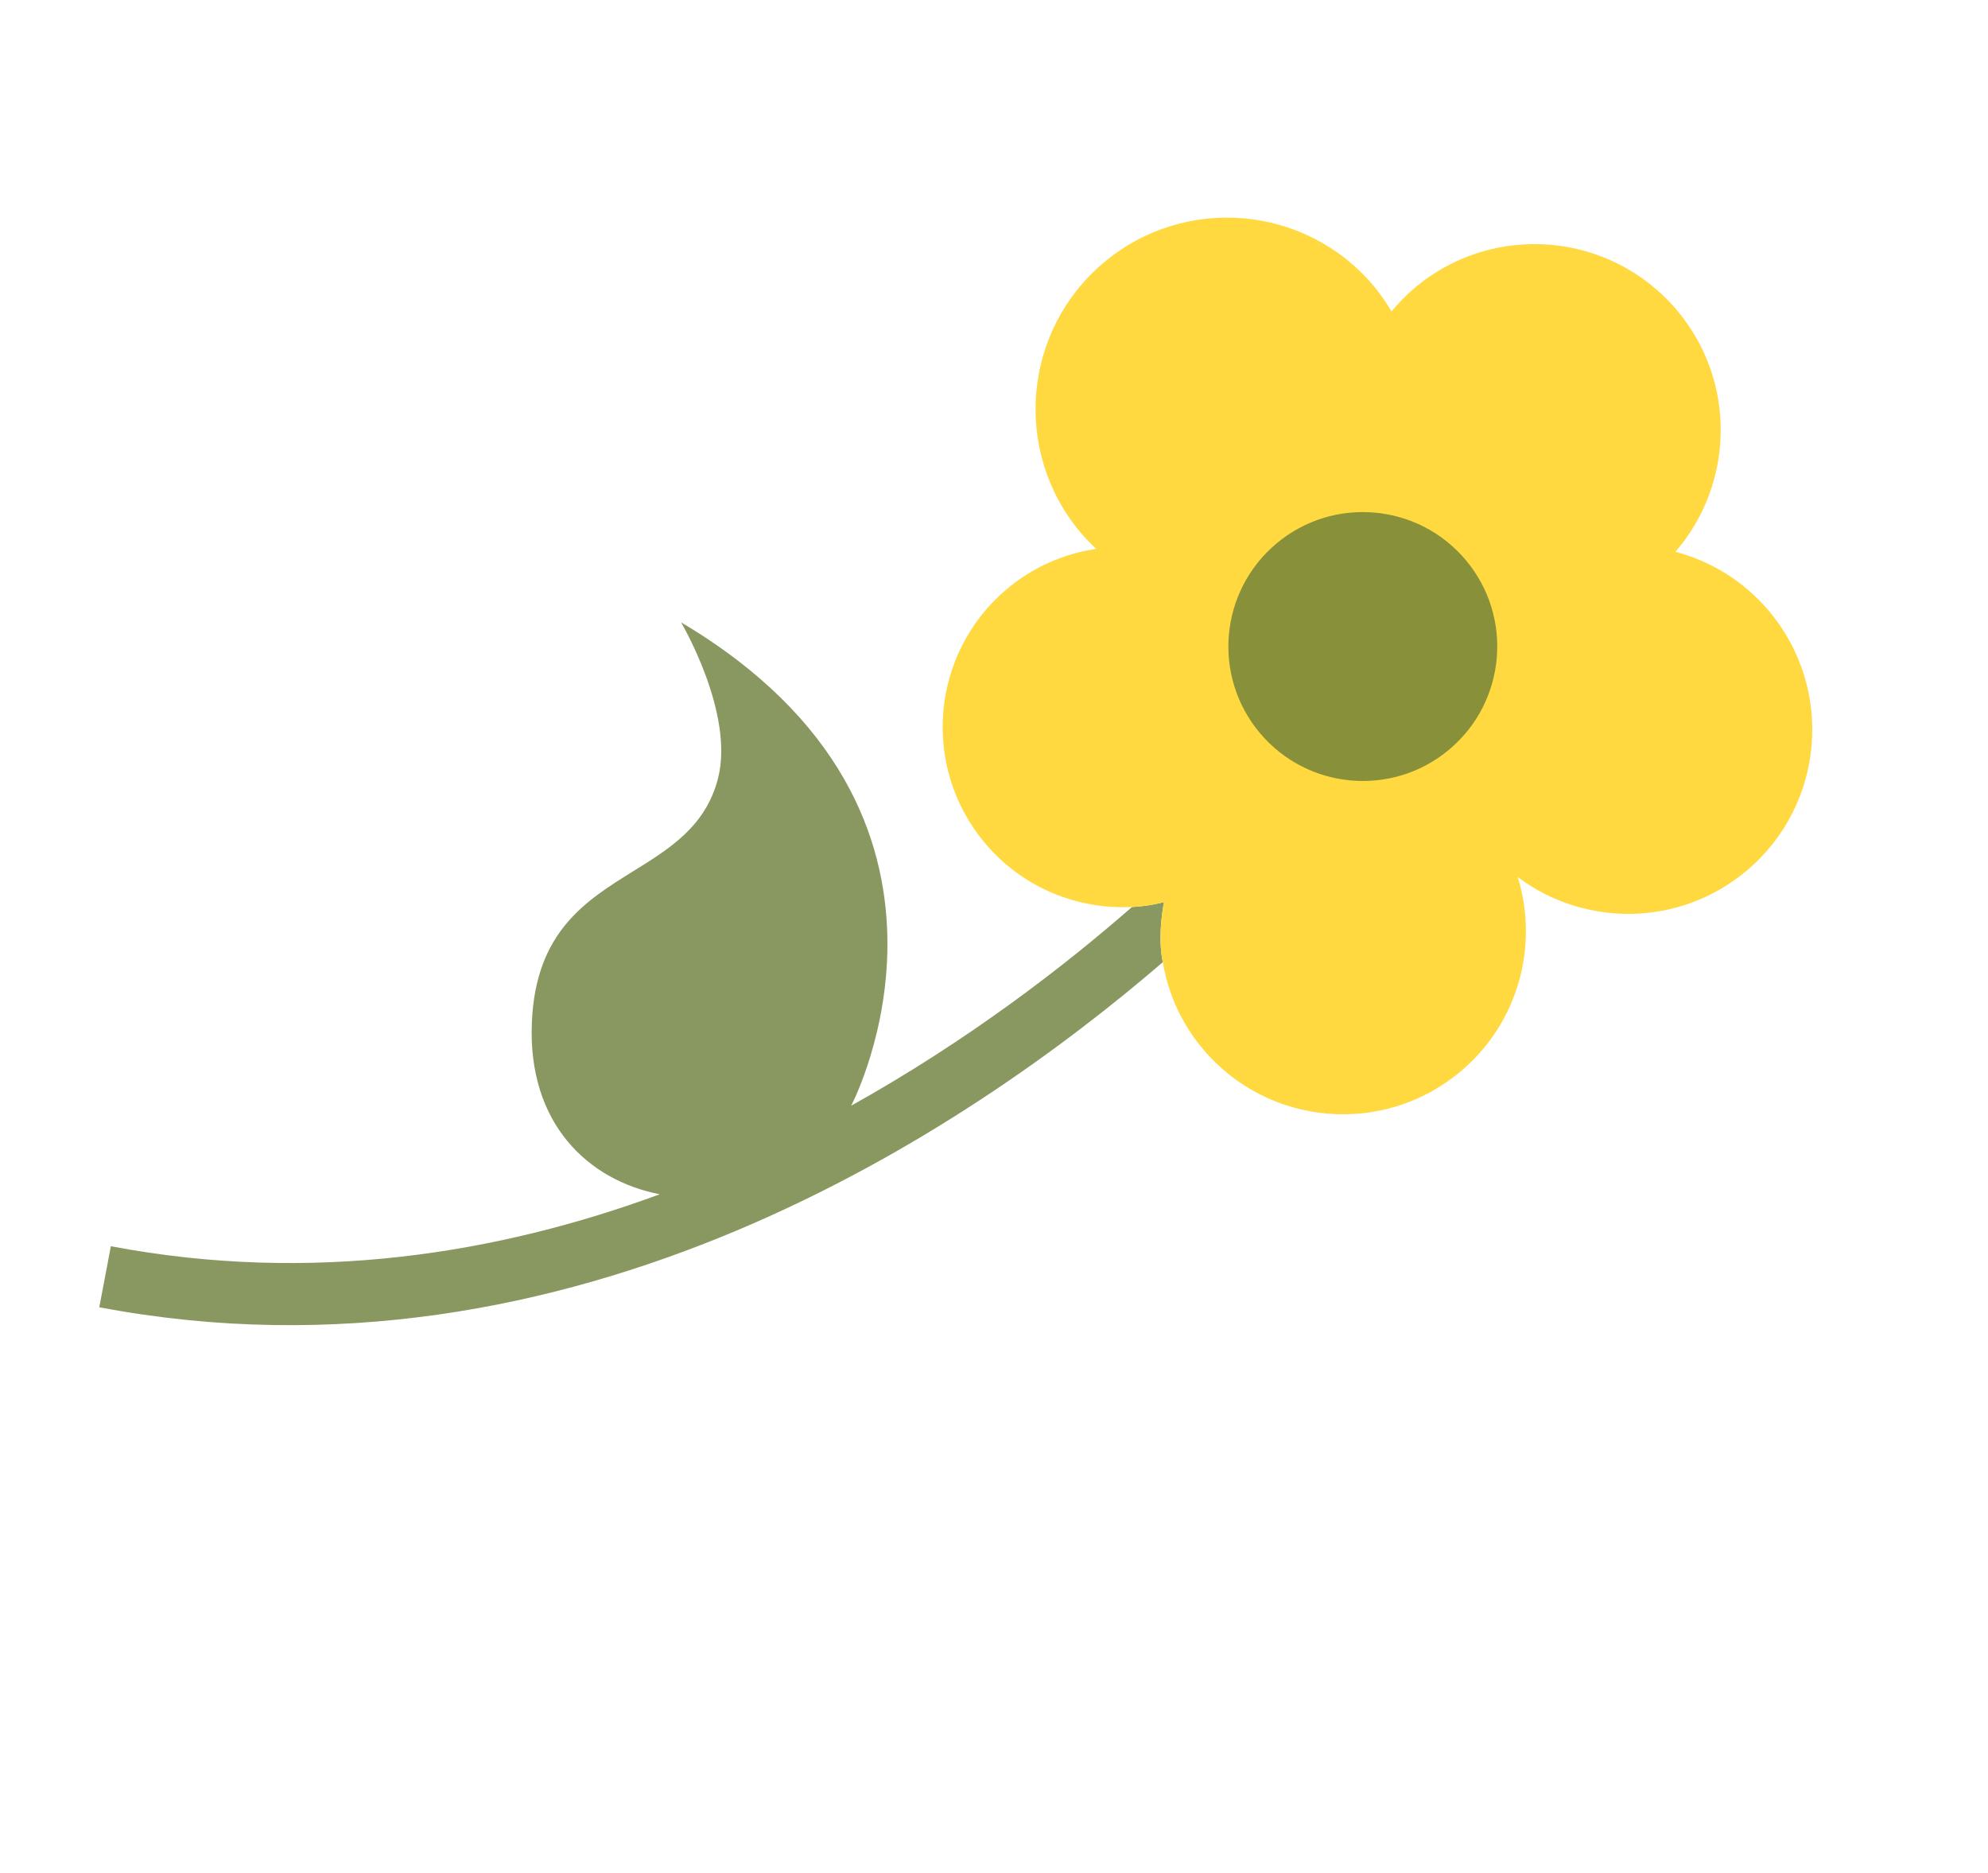
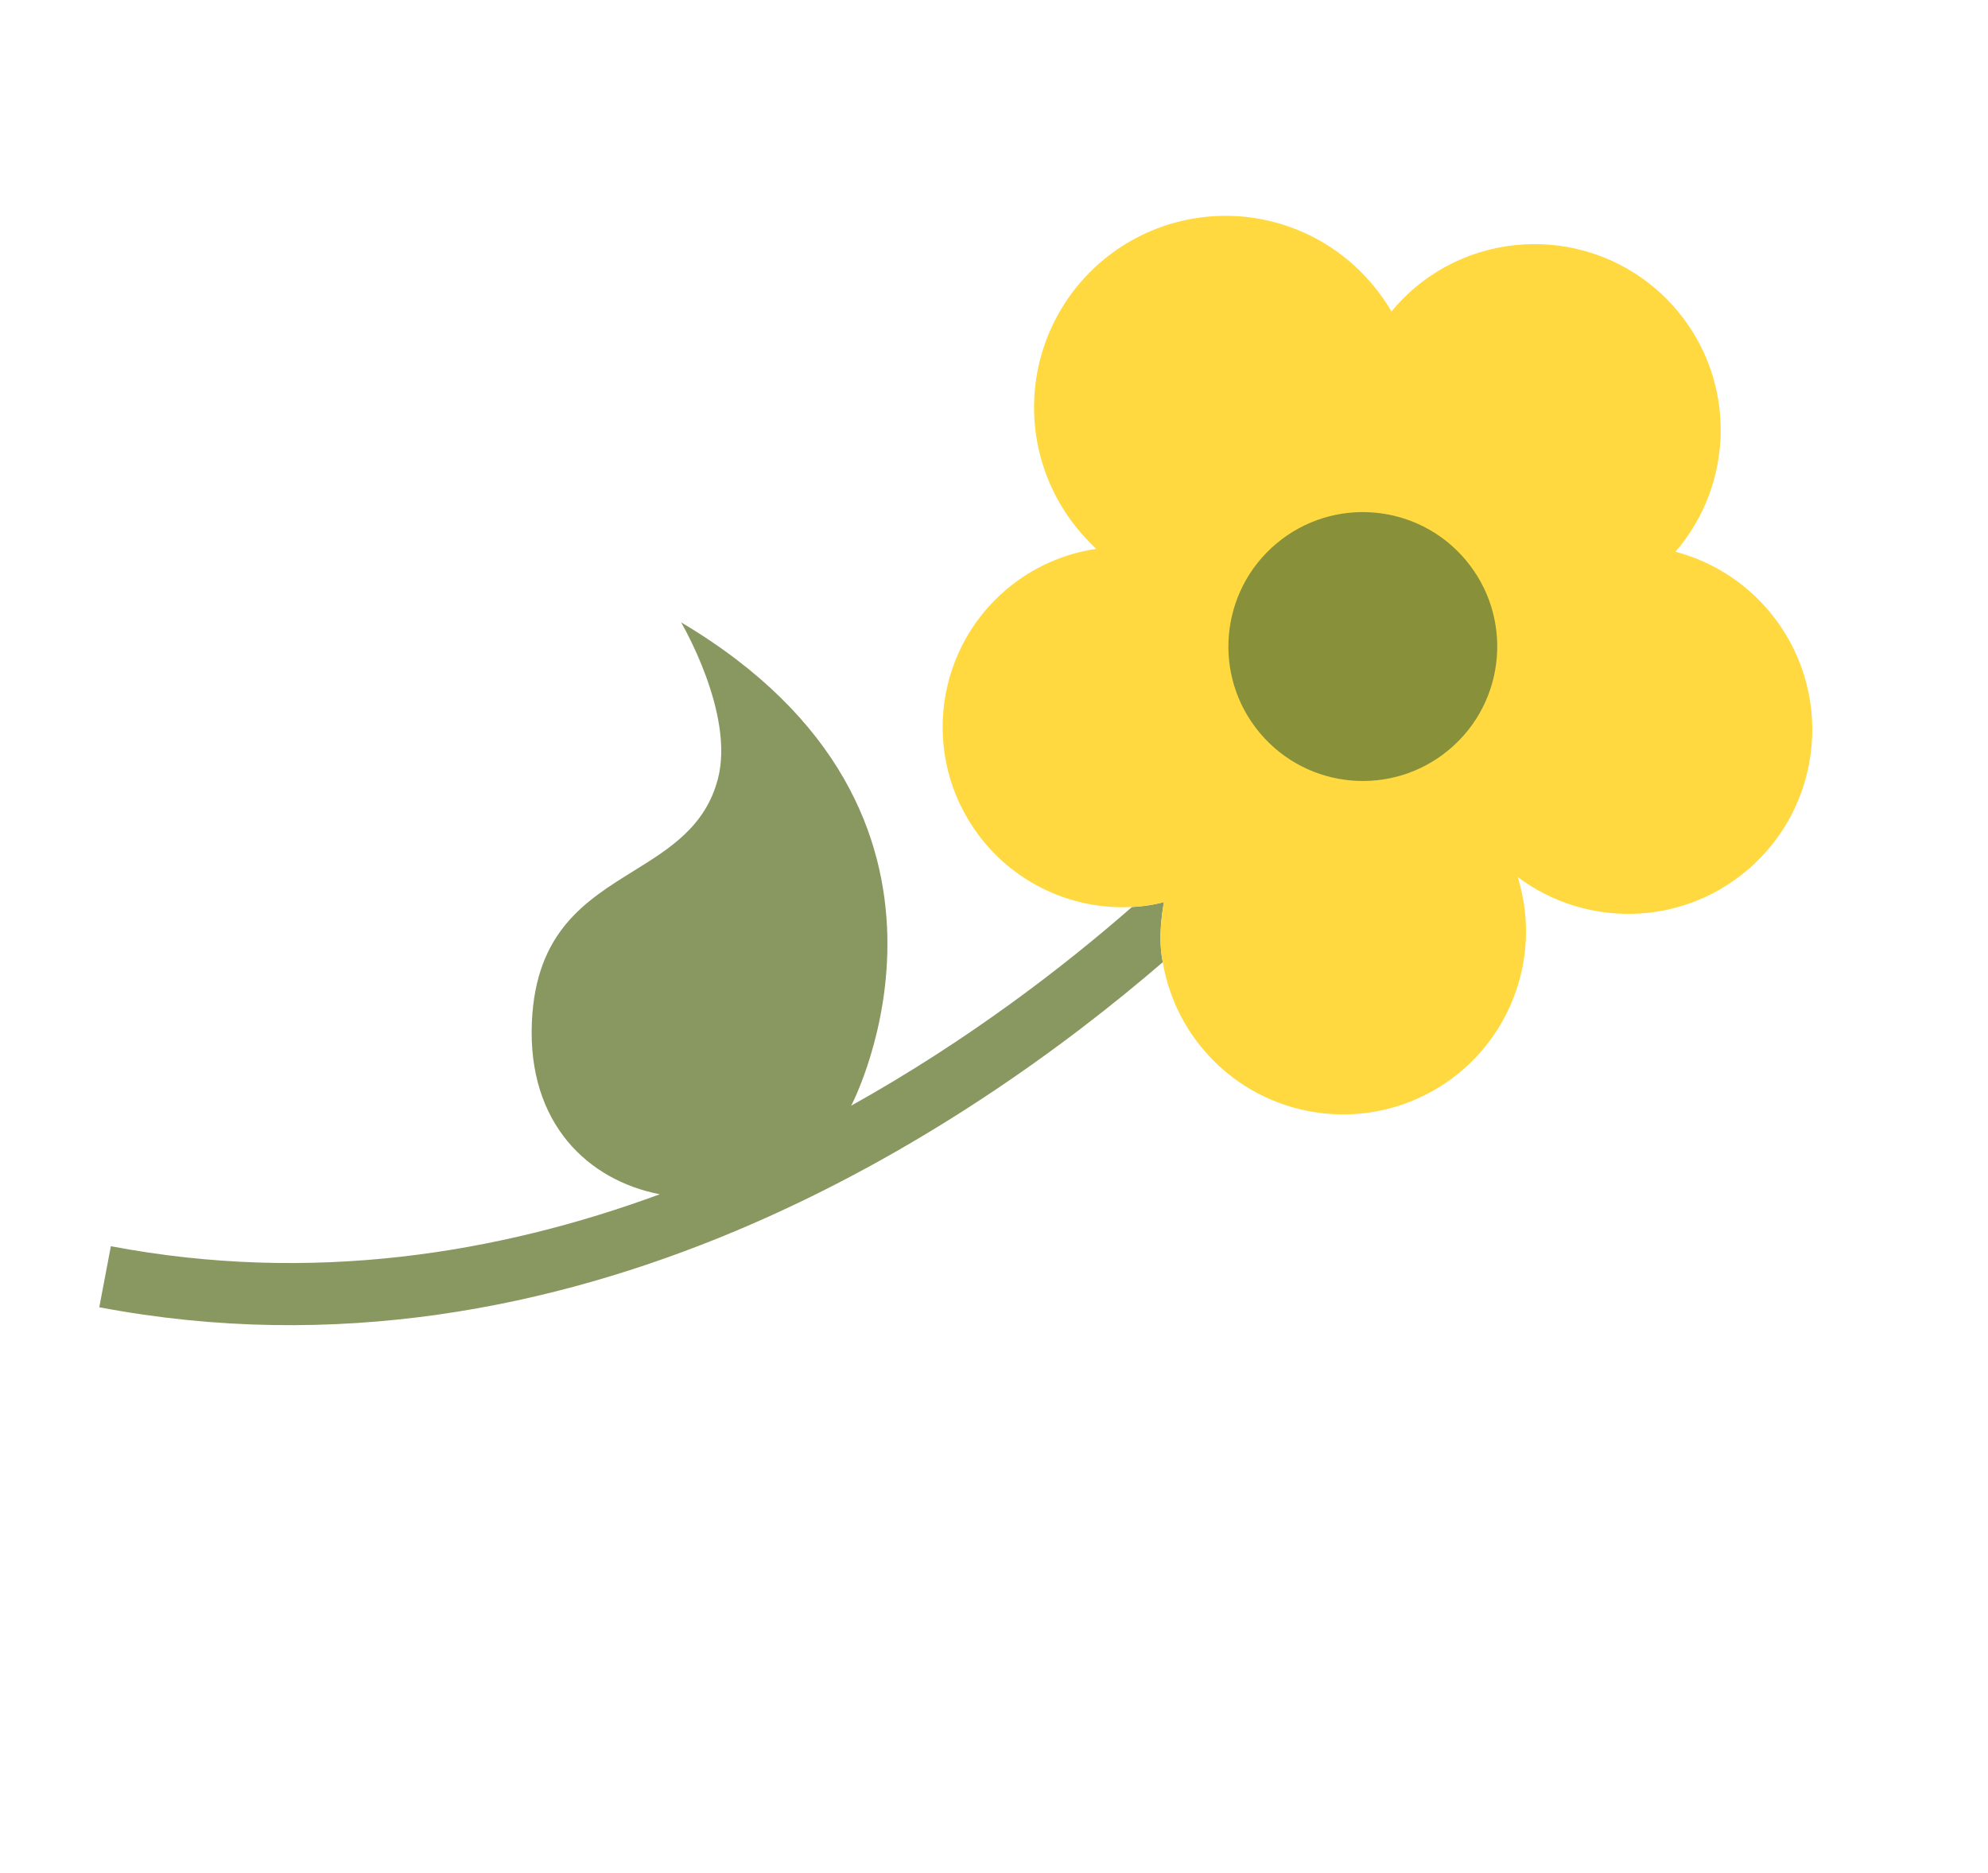
- <svg xmlns="http://www.w3.org/2000/svg" width="86" height="81" viewBox="0 0 86 81" fill="none">
-   <path d="M48.968 39.23C49.784 39.19 50.355 39.015 50.355 39.015C50.355 39.015 50.053 40.444 50.302 41.617C41.941 48.815 24.768 60.426 4.295 56.542L4.796 53.902C13.479 55.55 21.551 54.228 28.542 51.655C25.457 51.058 22.816 48.607 23.009 44.206C23.18 40.295 25.337 38.958 27.402 37.677C28.987 36.694 30.518 35.744 31.056 33.689C31.797 30.862 29.462 26.917 29.462 26.917C43.415 35.194 36.844 47.779 36.844 47.779C36.84 47.787 36.836 47.795 36.831 47.803C36.827 47.81 36.822 47.818 36.819 47.826C41.901 44.992 46.052 41.782 48.968 39.23Z" fill="#6A7F39" fill-opacity="0.8" />
-   <path d="M72.48 23.865C75.018 20.927 75.133 16.505 72.557 13.435C69.698 10.029 64.619 9.583 61.212 12.441C60.835 12.757 60.501 13.104 60.196 13.47C59.969 13.091 59.72 12.721 59.427 12.371C56.486 8.867 51.262 8.409 47.756 11.351C44.252 14.291 43.794 19.516 46.735 23.021C46.951 23.278 47.183 23.515 47.422 23.74C46.047 23.945 44.709 24.511 43.566 25.47C40.265 28.24 39.835 33.161 42.604 36.461C44.236 38.406 46.614 39.345 48.968 39.23C49.784 39.19 50.355 39.015 50.355 39.015C50.355 39.015 50.053 40.444 50.302 41.617C50.529 42.956 51.097 44.253 52.033 45.368C54.843 48.717 59.834 49.154 63.183 46.344C65.699 44.232 66.571 40.887 65.656 37.935C68.551 40.107 72.658 40.094 75.551 37.666C78.923 34.837 79.363 29.81 76.534 26.438C75.437 25.132 74.011 24.272 72.48 23.865ZM54.5 31.702C56.565 34.163 60.233 34.483 62.693 32.419C65.153 30.355 65.474 26.686 63.41 24.226C61.345 21.766 57.677 21.445 55.217 23.509C52.757 25.574 52.435 29.241 54.5 31.702Z" fill="#FFD93F" />
-   <path d="M54.5 31.702C56.565 34.163 60.233 34.483 62.693 32.419C65.153 30.355 65.474 26.686 63.41 24.226C61.345 21.766 57.677 21.445 55.217 23.509C52.757 25.574 52.435 29.241 54.5 31.702Z" fill="#6A7F39" fill-opacity="0.8" />
+ <svg xmlns="http://www.w3.org/2000/svg" width="86" height="81" fill="none">
+   <path fill="#6A7F39" fill-opacity=".8" d="M48.968 39.23c.816-.04 1.387-.215 1.387-.215s-.302 1.428-.053 2.602c-8.361 7.198-25.534 18.81-46.007 14.925l.501-2.64c8.683 1.648 16.755.326 23.746-2.247-3.085-.597-5.727-3.048-5.533-7.45.171-3.91 2.328-5.247 4.393-6.528 1.585-.983 3.116-1.933 3.654-3.988.741-2.827-1.594-6.772-1.594-6.772 13.953 8.277 7.382 20.862 7.382 20.862l-.013.024-.013.023c5.083-2.834 9.234-6.044 12.15-8.596" />
+   <path fill="#FFD93F" d="M72.48 23.865c2.538-2.938 2.653-7.36.077-10.43a8.054 8.054 0 0 0-11.345-.994 8 8 0 0 0-1.016 1.03 8.4 8.4 0 0 0-.77-1.1 8.284 8.284 0 1 0-12.69 10.65c.215.257.447.494.687.719a7.76 7.76 0 0 0-3.857 1.73 7.8 7.8 0 0 0-.962 10.991 7.78 7.78 0 0 0 6.364 2.769c.816-.04 1.387-.215 1.387-.215s-.302 1.428-.053 2.602a7.86 7.86 0 0 0 1.73 3.751 7.914 7.914 0 0 0 13.624-7.433c2.895 2.172 7.002 2.159 9.895-.269a7.97 7.97 0 0 0 .983-11.228 7.92 7.92 0 0 0-4.055-2.573M54.5 31.702a5.815 5.815 0 1 0 8.91-7.475 5.815 5.815 0 0 0-8.91 7.475" />
+   <path fill="#6A7F39" fill-opacity=".8" d="M54.5 31.702a5.815 5.815 0 1 0 8.91-7.475 5.815 5.815 0 0 0-8.91 7.475" />
</svg>
